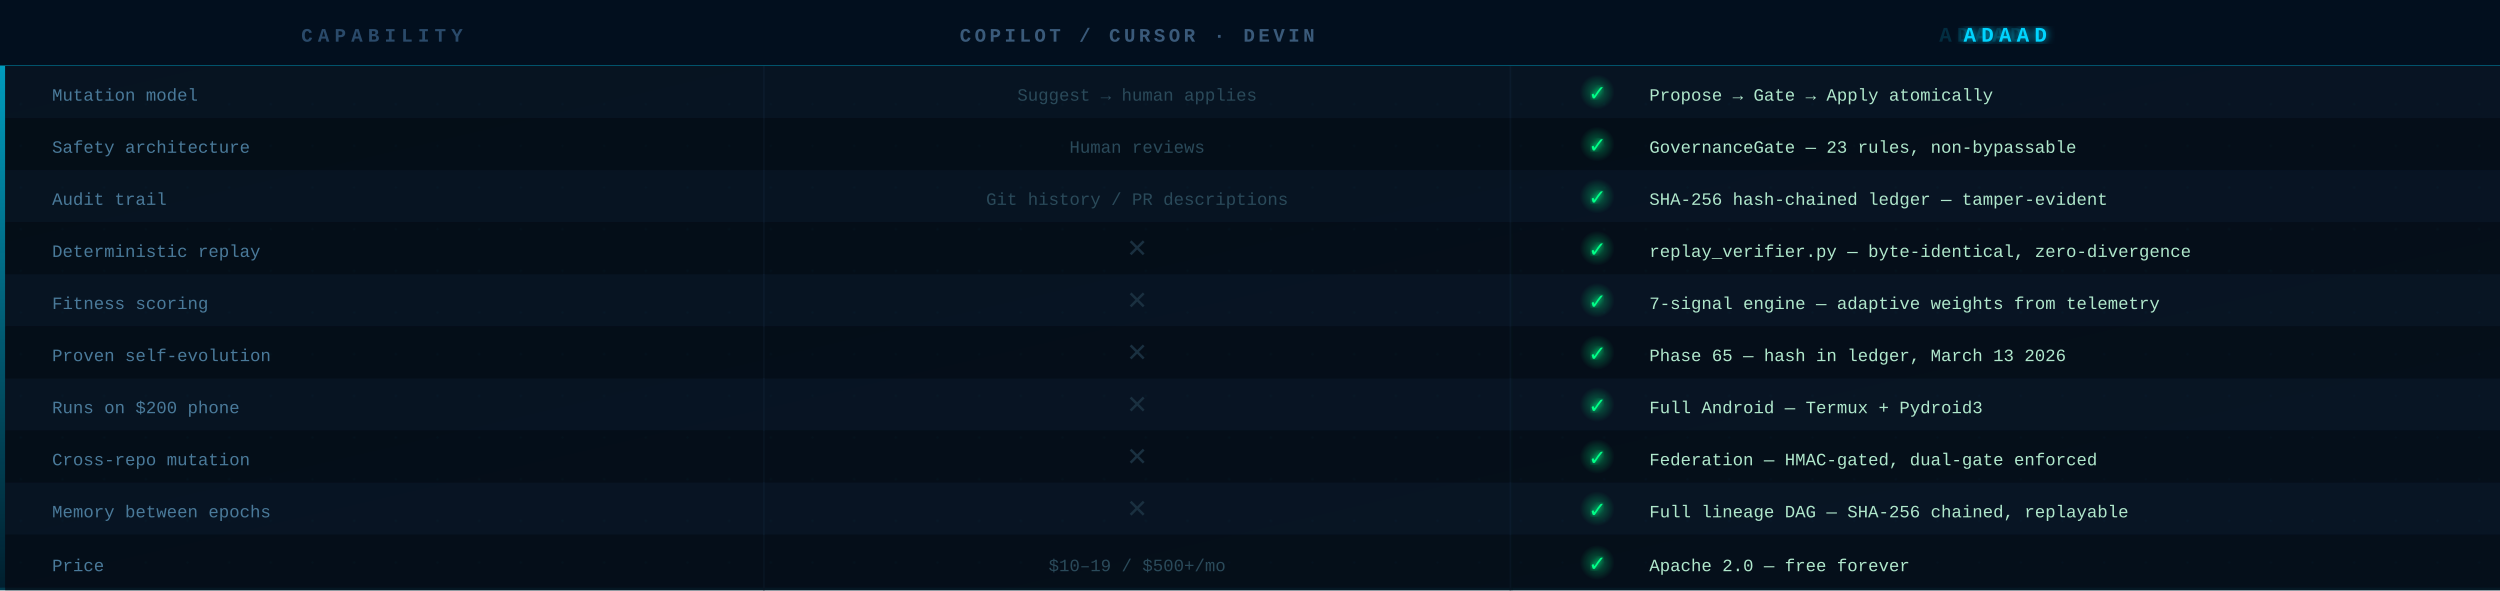
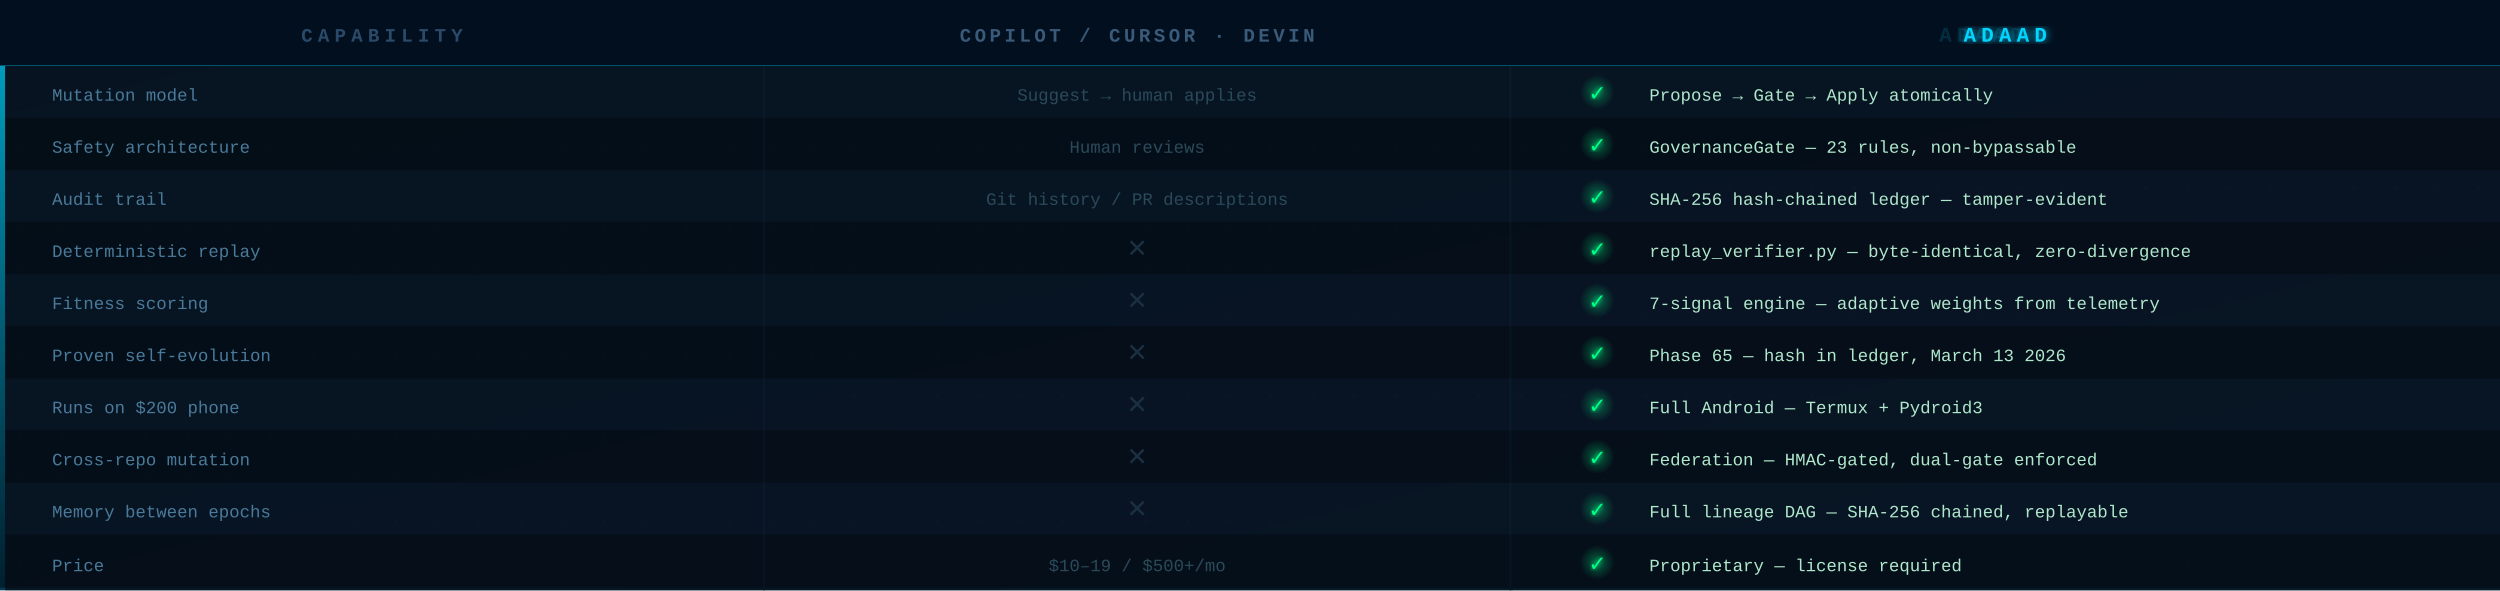
<svg xmlns="http://www.w3.org/2000/svg" viewBox="0 0 1440 340" font-family="'Courier New',monospace">
  <defs>
    <linearGradient id="cmp-bg" x1="0%" y1="0%" x2="100%" y2="100%">
      <stop offset="0%" stop-color="#010810" />
      <stop offset="100%" stop-color="#020d1c" />
    </linearGradient>
    <linearGradient id="cmp-left" x1="0%" y1="0%" x2="0%" y2="100%">
      <stop offset="0%" stop-color="#00d4ff" stop-opacity="0.8" />
      <stop offset="100%" stop-color="#00d4ff" stop-opacity="0.1" />
    </linearGradient>
    <radialGradient id="cmp-check-glow" cx="50%" cy="50%" r="50%">
      <stop offset="0%" stop-color="#00ff88" stop-opacity="0.35" />
      <stop offset="100%" stop-color="#00ff88" stop-opacity="0" />
    </radialGradient>
    <filter id="cmp-glow">
      <feGaussianBlur stdDeviation="2.5" result="b" />
      <feMerge>
        <feMergeNode in="b" />
        <feMergeNode in="SourceGraphic" />
      </feMerge>
    </filter>
    <filter id="cmp-glow-sm">
      <feGaussianBlur stdDeviation="1.5" result="b" />
      <feMerge>
        <feMergeNode in="b" />
        <feMergeNode in="SourceGraphic" />
      </feMerge>
    </filter>
    <pattern id="cmp-dots" width="24" height="24" patternUnits="userSpaceOnUse">
      <circle cx="12" cy="12" r="0.7" fill="#00d4ff" opacity="0.07" />
    </pattern>
    <style>
    @keyframes cmp-fade{0%{opacity:0;transform:translateX(-4px)}100%{opacity:1;transform:translateX(0)}}
    @keyframes cmp-pulse{0%,100%{opacity:.7}50%{opacity:1}}
    .r1{animation:cmp-fade .4s ease-out .1s both}
    .r2{animation:cmp-fade .4s ease-out .2s both}
    .r3{animation:cmp-fade .4s ease-out .3s both}
    .r4{animation:cmp-fade .4s ease-out .4s both}
    .r5{animation:cmp-fade .4s ease-out .5s both}
    .r6{animation:cmp-fade .4s ease-out .6s both}
    .r7{animation:cmp-fade .4s ease-out .7s both}
    .r8{animation:cmp-fade .4s ease-out .8s both}
    .r9{animation:cmp-fade .4s ease-out .9s both}
    .r10{animation:cmp-fade .4s ease-out 1.0s both}
    .cmp-hdr{animation:cmp-pulse 3s ease-in-out infinite}
  </style>
  </defs>
  <rect width="1440" height="340" fill="url(#cmp-bg)" />
  <rect width="1440" height="340" fill="url(#cmp-dots)" />
  <rect x="0" y="0" width="3" height="340" fill="url(#cmp-left)" />
  <rect x="0" y="0" width="1440" height="1.5" fill="#00d4ff" opacity="0.3" />
  <rect x="0" y="338.5" width="1440" height="1.5" fill="#00d4ff" opacity="0.15" />
  <line x1="440" y1="0" x2="440" y2="340" stroke="#0d2035" stroke-width="1" />
  <line x1="870" y1="0" x2="870" y2="340" stroke="#0d2035" stroke-width="1" />
  <line x1="871" y1="0" x2="871" y2="340" stroke="#001a10" stroke-width="0.5" opacity="0.5" />
  <rect x="0" y="0" width="1440" height="38" fill="#020f1e" />
  <rect x="0" y="37.5" width="1440" height="0.5" fill="#00d4ff" opacity="0.4" />
  <text x="220" y="24" fill="#2a4a6a" font-size="11" letter-spacing="3" text-anchor="middle" font-weight="700">CAPABILITY</text>
  <text x="655" y="24" fill="#3a5a7a" font-size="11" letter-spacing="2" text-anchor="middle" font-weight="700">COPILOT / CURSOR  ·  DEVIN</text>
  <text x="1155" y="24" fill="#00d4ff" font-size="12" letter-spacing="3" text-anchor="middle" font-weight="700" filter="url(#cmp-glow)" class="cmp-hdr">ADAAD</text>
  <text x="1141" y="24" fill="#00d4ff" font-size="12" letter-spacing="3" text-anchor="middle" font-weight="700" opacity="0.15">ADAAD</text>
  <g class="r1">
    <rect x="3" y="38" width="1437" height="30" fill="#0a1828" opacity="0.7" />
    <text x="30" y="58" fill="#4a7a9a" font-size="10">Mutation model</text>
    <text x="655" y="58" fill="#2a4a5a" font-size="10" text-anchor="middle">Suggest → human applies</text>
    <circle cx="920" cy="53" r="10" fill="url(#cmp-check-glow)" />
    <text x="920" y="58" fill="#00ff88" font-size="14" text-anchor="middle" filter="url(#cmp-glow-sm)">✓</text>
    <text x="950" y="58" fill="#b0e8cc" font-size="10">Propose → Gate → Apply atomically</text>
  </g>
  <g class="r2">
    <rect x="3" y="68" width="1437" height="30" fill="#060f1a" opacity="0.7" />
    <text x="30" y="88" fill="#4a7a9a" font-size="10">Safety architecture</text>
    <text x="655" y="88" fill="#2a4a5a" font-size="10" text-anchor="middle">Human reviews</text>
    <circle cx="920" cy="83" r="10" fill="url(#cmp-check-glow)" />
    <text x="920" y="88" fill="#00ff88" font-size="14" text-anchor="middle" filter="url(#cmp-glow-sm)">✓</text>
    <text x="950" y="88" fill="#b0e8cc" font-size="10">GovernanceGate — 23 rules, non-bypassable</text>
  </g>
  <g class="r3">
    <rect x="3" y="98" width="1437" height="30" fill="#0a1828" opacity="0.7" />
    <text x="30" y="118" fill="#4a7a9a" font-size="10">Audit trail</text>
    <text x="655" y="118" fill="#2a4a5a" font-size="10" text-anchor="middle">Git history / PR descriptions</text>
    <circle cx="920" cy="113" r="10" fill="url(#cmp-check-glow)" />
    <text x="920" y="118" fill="#00ff88" font-size="14" text-anchor="middle" filter="url(#cmp-glow-sm)">✓</text>
    <text x="950" y="118" fill="#b0e8cc" font-size="10">SHA-256 hash-chained ledger — tamper-evident</text>
  </g>
  <g class="r4">
    <rect x="3" y="128" width="1437" height="30" fill="#060f1a" opacity="0.7" />
    <text x="30" y="148" fill="#4a7a9a" font-size="10">Deterministic replay</text>
    <text x="655" y="148" fill="#1a3040" font-size="18" text-anchor="middle">✕</text>
    <circle cx="920" cy="143" r="10" fill="url(#cmp-check-glow)" />
    <text x="920" y="148" fill="#00ff88" font-size="14" text-anchor="middle" filter="url(#cmp-glow-sm)">✓</text>
    <text x="950" y="148" fill="#b0e8cc" font-size="10">replay_verifier.py — byte-identical, zero-divergence</text>
  </g>
  <g class="r5">
    <rect x="3" y="158" width="1437" height="30" fill="#0a1828" opacity="0.7" />
    <text x="30" y="178" fill="#4a7a9a" font-size="10">Fitness scoring</text>
    <text x="655" y="178" fill="#1a3040" font-size="18" text-anchor="middle">✕</text>
    <circle cx="920" cy="173" r="10" fill="url(#cmp-check-glow)" />
    <text x="920" y="178" fill="#00ff88" font-size="14" text-anchor="middle" filter="url(#cmp-glow-sm)">✓</text>
    <text x="950" y="178" fill="#b0e8cc" font-size="10">7-signal engine — adaptive weights from telemetry</text>
  </g>
  <g class="r6">
    <rect x="3" y="188" width="1437" height="30" fill="#060f1a" opacity="0.7" />
    <text x="30" y="208" fill="#4a7a9a" font-size="10">Proven self-evolution</text>
    <text x="655" y="208" fill="#1a3040" font-size="18" text-anchor="middle">✕</text>
    <circle cx="920" cy="203" r="10" fill="url(#cmp-check-glow)" />
    <text x="920" y="208" fill="#00ff88" font-size="14" text-anchor="middle" filter="url(#cmp-glow-sm)">✓</text>
    <text x="950" y="208" fill="#b0e8cc" font-size="10">Phase 65 — hash in ledger, March 13 2026</text>
  </g>
  <g class="r7">
    <rect x="3" y="218" width="1437" height="30" fill="#0a1828" opacity="0.7" />
    <text x="30" y="238" fill="#4a7a9a" font-size="10">Runs on $200 phone</text>
    <text x="655" y="238" fill="#1a3040" font-size="18" text-anchor="middle">✕</text>
    <circle cx="920" cy="233" r="10" fill="url(#cmp-check-glow)" />
    <text x="920" y="238" fill="#00ff88" font-size="14" text-anchor="middle" filter="url(#cmp-glow-sm)">✓</text>
    <text x="950" y="238" fill="#b0e8cc" font-size="10">Full Android — Termux + Pydroid3</text>
  </g>
  <g class="r8">
    <rect x="3" y="248" width="1437" height="30" fill="#060f1a" opacity="0.7" />
    <text x="30" y="268" fill="#4a7a9a" font-size="10">Cross-repo mutation</text>
    <text x="655" y="268" fill="#1a3040" font-size="18" text-anchor="middle">✕</text>
    <circle cx="920" cy="263" r="10" fill="url(#cmp-check-glow)" />
    <text x="920" y="268" fill="#00ff88" font-size="14" text-anchor="middle" filter="url(#cmp-glow-sm)">✓</text>
    <text x="950" y="268" fill="#b0e8cc" font-size="10">Federation — HMAC-gated, dual-gate enforced</text>
  </g>
  <g class="r9">
    <rect x="3" y="278" width="1437" height="30" fill="#0a1828" opacity="0.7" />
    <text x="30" y="298" fill="#4a7a9a" font-size="10">Memory between epochs</text>
    <text x="655" y="298" fill="#1a3040" font-size="18" text-anchor="middle">✕</text>
    <circle cx="920" cy="293" r="10" fill="url(#cmp-check-glow)" />
    <text x="920" y="298" fill="#00ff88" font-size="14" text-anchor="middle" filter="url(#cmp-glow-sm)">✓</text>
    <text x="950" y="298" fill="#b0e8cc" font-size="10">Full lineage DAG — SHA-256 chained, replayable</text>
  </g>
  <g class="r10">
    <rect x="3" y="308" width="1437" height="32" fill="#060f1a" opacity="0.7" />
    <text x="30" y="329" fill="#4a7a9a" font-size="10">Price</text>
    <text x="655" y="329" fill="#2a4a5a" font-size="10" text-anchor="middle">$10–19 / $500+/mo</text>
    <circle cx="920" cy="324" r="10" fill="url(#cmp-check-glow)" />
    <text x="920" y="329" fill="#00ff88" font-size="14" text-anchor="middle" filter="url(#cmp-glow-sm)">✓</text>
-     <text x="950" y="329" fill="#b0e8cc" font-size="10">Apache 2.0 — free forever</text>
+     <text x="950" y="329" fill="#b0e8cc" font-size="10">Proprietary — license required</text>
  </g>
</svg>
